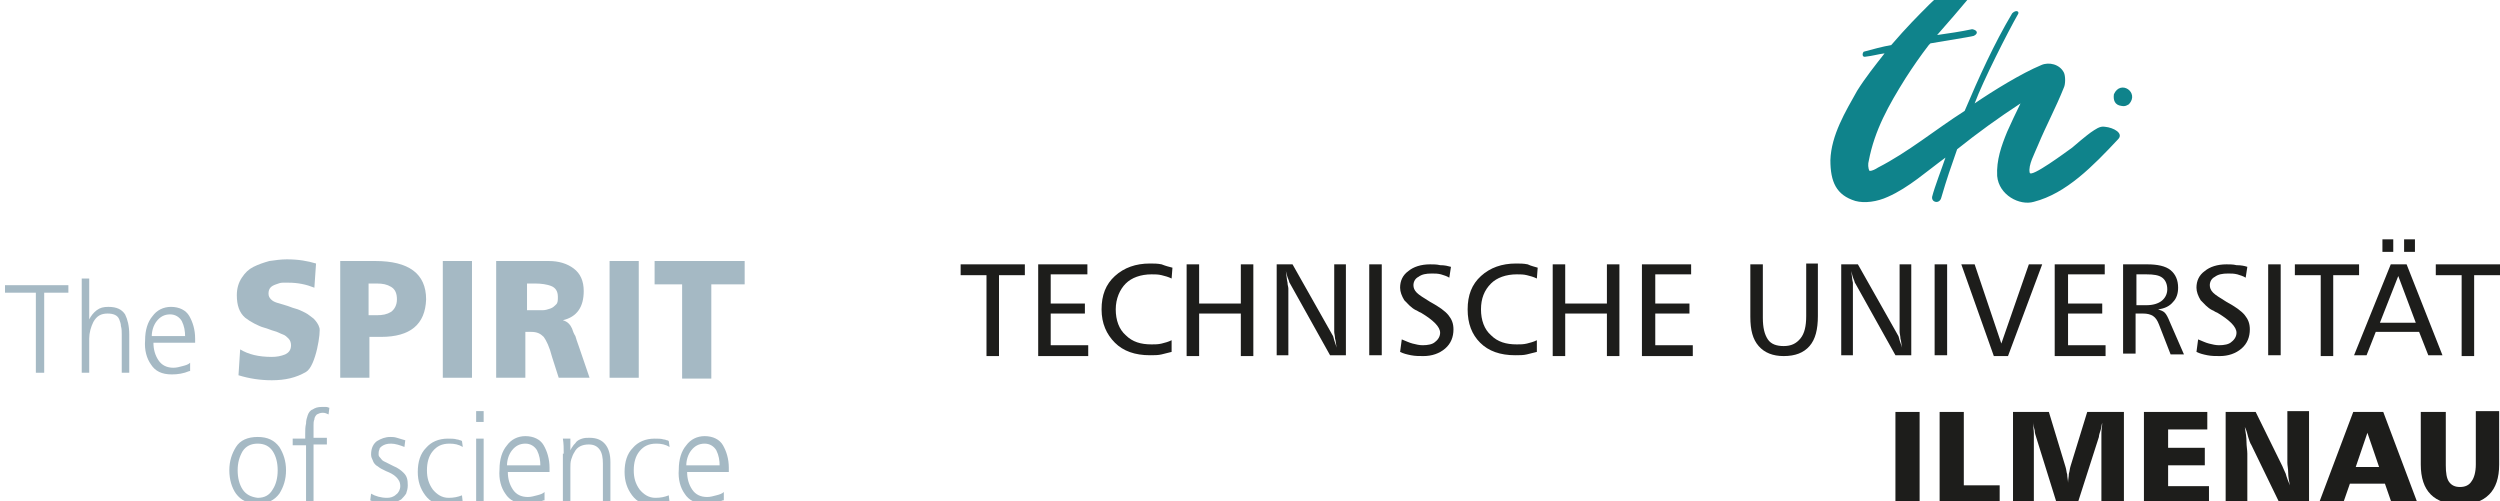
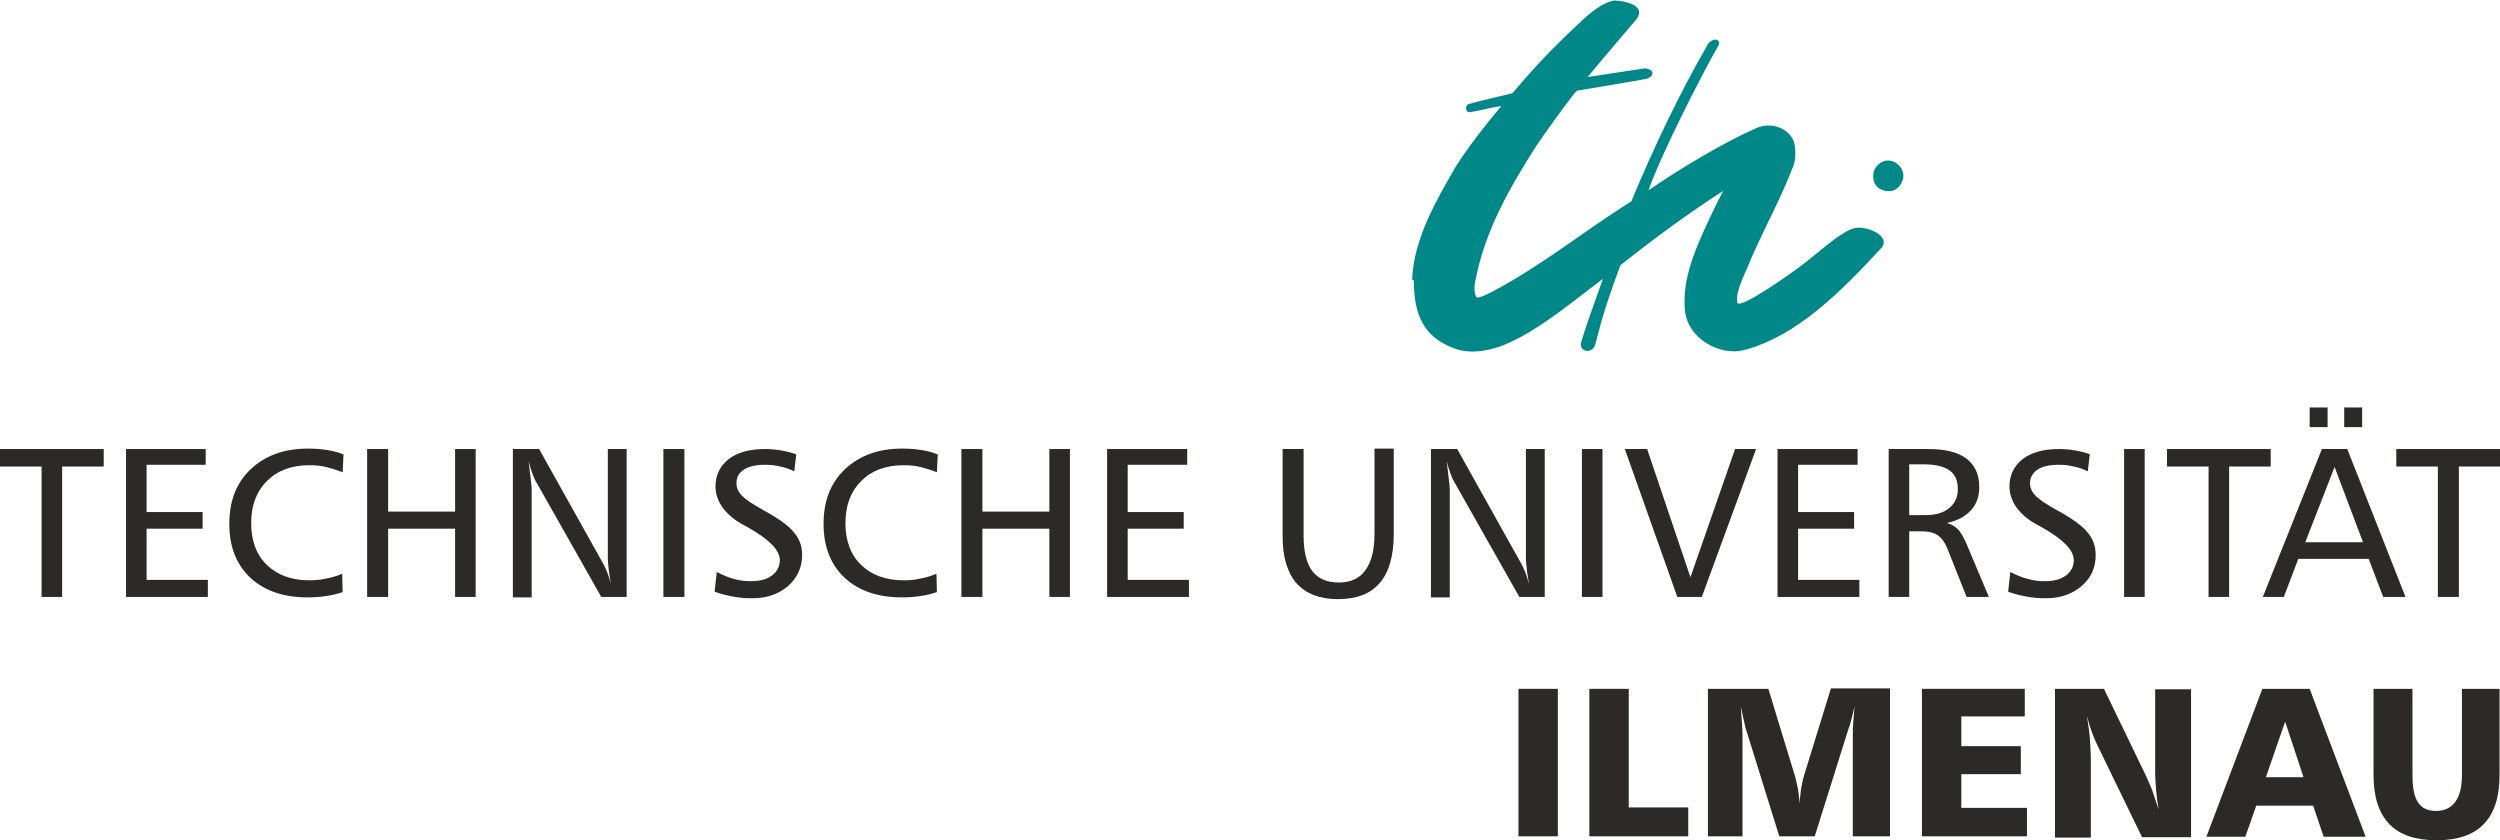
- <svg xmlns="http://www.w3.org/2000/svg" xmlns:xlink="http://www.w3.org/1999/xlink" version="1.1" id="Ebene_1" x="0px" y="0px" viewBox="0 0 299.8 60" style="enable-background:new 0 0 299.8 60;" xml:space="preserve">
-   <style type="text/css">
- 	.st0{clip-path:url(#SVGID_2_);fill:#0F838B;}
- 	.st1{fill:#1D1D1B;}
- 	.st2{clip-path:url(#SVGID_4_);fill:#1D1D1B;}
- 	.st3{clip-path:url(#SVGID_6_);fill:#1D1D1B;}
- 	.st4{clip-path:url(#SVGID_8_);fill:#1D1D1B;}
- 	.st5{clip-path:url(#SVGID_10_);fill:#1D1D1B;}
- 	.st6{clip-path:url(#SVGID_12_);fill:#1D1D1B;}
- 	.st7{clip-path:url(#SVGID_14_);fill:#1D1D1B;}
- 	.st8{clip-path:url(#SVGID_16_);fill:#1D1D1B;}
- 	.st9{clip-path:url(#SVGID_18_);fill:#1D1D1B;}
- 	.st10{fill:#A5B9C4;}
- 	.st11{clip-path:url(#SVGID_20_);fill:#A5B9C4;}
- 	.st12{clip-path:url(#SVGID_22_);fill:#A5B9C4;}
- 	.st13{clip-path:url(#SVGID_24_);fill:#A5B9C4;}
- 	.st14{clip-path:url(#SVGID_26_);fill:#A5B9C4;}
- </style>
-   <g>
-     <defs>
-       <rect id="SVGID_1_" x="0.6" y="-1.4" width="299.2" height="62" />
-     </defs>
-     <clipPath id="SVGID_2_">
-       <use xlink:href="#SVGID_1_" style="overflow:visible;" />
-     </clipPath>
-     <path class="st0" d="M254.4,12.7c-0.8-0.1-1-0.7-0.9-1.4c0.8-1.8,3.1-0.2,1.8,1.2C255.1,12.6,254.9,12.8,254.4,12.7 M219.5,19.2   c0.1-3,1.8-5.8,3.2-8.3c1-1.6,2.2-3.1,3.3-4.5c-0.8,0.1-1.4,0.3-2.3,0.4c-0.4,0.1-0.4-0.4-0.2-0.6c1.1-0.3,2.2-0.6,3.3-0.8   c1.9-2.2,3.1-3.4,4.6-4.9c0.6-0.6,1.8-1.7,2.9-1.9c0.8,0,2.3,0.3,1.7,1.3c-1.1,1.3-2.1,2.5-3.7,4.3c1.4-0.2,2.8-0.4,4.2-0.7   c0.6,0.1,0.8,0.5,0.2,0.8c-0.4,0.1-0.4,0.1-5.2,0.9c-0.1,0.1-0.1,0.1-0.2,0.2c-1,1.3-1.9,2.6-2.8,4c-2,3.2-3.7,6.2-4.4,9.9   c-0.1,0.3-0.1,0.9,0.1,1.2c0.3,0,0.7-0.2,1-0.4c3.7-1.9,6.8-4.5,10.4-6.8c1.7-4,3.5-8,5.7-11.7c0.5-0.5,0.9-0.2,0.7,0.1   c-1.2,2.1-4.2,8-5.2,10.7c2.2-1.5,5.6-3.6,8-4.6c0.9-0.4,2.2-0.1,2.7,0.9c0.2,0.4,0.2,1.4,0,1.8c-1,2.5-2.1,4.5-3.1,6.9   c-0.4,1-1.2,2.4-1,3.3c0.1,0.7,4.4-2.5,5.1-3c0.2-0.2,1.9-1.6,2.2-1.8c0.6-0.4,1.1-0.8,1.7-0.7c1.1,0.1,2.3,0.8,1.6,1.5   c-3,3.2-6.2,6.5-10.1,7.5c-1.7,0.5-4.2-0.8-4.4-3.1c-0.1-1.9,0.5-3.6,1.2-5.3c0.3-0.7,1.2-2.6,1.6-3.4c-2.6,1.7-5.1,3.5-7.6,5.5   c-0.8,2.3-1.2,3.4-1.9,5.8c-0.2,0.8-1.2,0.6-1.1-0.1c0.3-1.2,1.2-3.5,1.6-4.7c-2.2,1.6-4.4,3.6-6.9,4.7c-1.3,0.6-2.8,0.8-3.9,0.5   C220.2,23.4,219.5,21.8,219.5,19.2" />
-   </g>
-   <polygon class="st1" points="115.2,31.7 122.9,31.7 122.9,33 119.8,33 119.8,42.7 118.3,42.7 118.3,33 115.2,33 " />
-   <polygon class="st1" points="124.5,31.7 130.4,31.7 130.4,32.9 126,32.9 126,36.4 130.1,36.4 130.1,37.6 126,37.6 126,41.4   130.5,41.4 130.5,42.7 124.5,42.7 " />
-   <g>
-     <defs>
-       <rect id="SVGID_3_" x="0.6" y="-1.4" width="299.2" height="62" />
-     </defs>
-     <clipPath id="SVGID_4_">
-       <use xlink:href="#SVGID_3_" style="overflow:visible;" />
-     </clipPath>
-     <path class="st2" d="M140.6,32.1l-0.1,1.3c-0.4-0.2-0.8-0.3-1.2-0.4c-0.4-0.1-0.8-0.1-1.2-0.1c-1.3,0-2.4,0.4-3.1,1.1   s-1.2,1.8-1.2,3.1c0,1.3,0.4,2.4,1.2,3.1c0.8,0.8,1.8,1.1,3.1,1.1c0.4,0,0.8,0,1.2-0.1c0.4-0.1,0.8-0.2,1.2-0.4l0,1.4   c-0.4,0.1-0.8,0.2-1.2,0.3c-0.4,0.1-0.9,0.1-1.4,0.1c-1.8,0-3.2-0.5-4.2-1.5c-1-1-1.6-2.3-1.6-4c0-1.7,0.5-3,1.6-4   c1.1-1,2.5-1.5,4.2-1.5c0.5,0,0.9,0,1.4,0.1C139.8,31.9,140.2,32,140.6,32.1" />
-   </g>
-   <polygon class="st1" points="142.3,31.7 143.8,31.7 143.8,36.4 148.8,36.4 148.8,31.7 150.3,31.7 150.3,42.7 148.8,42.7 148.8,37.6   143.8,37.6 143.8,42.7 142.3,42.7 " />
-   <g>
-     <defs>
-       <rect id="SVGID_5_" x="0.6" y="-1.4" width="299.2" height="62" />
-     </defs>
-     <clipPath id="SVGID_6_">
-       <use xlink:href="#SVGID_5_" style="overflow:visible;" />
-     </clipPath>
-     <path class="st3" d="M153.1,31.7h1.9l4.8,8.5c0.1,0.1,0.1,0.3,0.2,0.6c0.1,0.3,0.2,0.6,0.3,0.9c-0.1-0.4-0.1-0.8-0.2-1.1   c0-0.3-0.1-0.6-0.1-0.8v-8.1h1.4v10.9h-1.9l-4.8-8.6c-0.1-0.1-0.1-0.3-0.2-0.5c-0.1-0.2-0.2-0.6-0.3-1c0.1,0.6,0.1,1,0.2,1.4   c0,0.3,0.1,0.5,0.1,0.7v8h-1.4V31.7z" />
-   </g>
-   <rect x="164.2" y="31.7" class="st1" width="1.5" height="10.9" />
-   <g>
-     <defs>
-       <rect id="SVGID_7_" x="0.6" y="-1.4" width="299.2" height="62" />
-     </defs>
-     <clipPath id="SVGID_8_">
-       <use xlink:href="#SVGID_7_" style="overflow:visible;" />
-     </clipPath>
-     <path class="st4" d="M174,32l-0.2,1.3c-0.3-0.2-0.7-0.3-1-0.4c-0.4-0.1-0.7-0.1-1.1-0.1c-0.7,0-1.2,0.1-1.6,0.4   c-0.4,0.2-0.6,0.6-0.6,1c0,0.3,0.1,0.6,0.4,0.9c0.3,0.3,0.8,0.6,1.6,1.1c1.1,0.6,1.8,1.1,2.2,1.6c0.4,0.5,0.6,1,0.6,1.7   c0,0.9-0.3,1.7-1,2.3c-0.7,0.6-1.6,0.9-2.6,0.9c-0.5,0-1,0-1.5-0.1c-0.5-0.1-0.9-0.2-1.3-0.4l0.2-1.5c0.5,0.2,0.9,0.4,1.3,0.5   c0.4,0.1,0.8,0.2,1.2,0.2c0.6,0,1.2-0.1,1.5-0.4c0.4-0.3,0.6-0.7,0.6-1.1c0-0.7-0.8-1.5-2.3-2.4c-0.3-0.1-0.5-0.3-0.6-0.3   c-0.6-0.3-1-0.8-1.4-1.2c-0.3-0.5-0.5-1-0.5-1.5c0-0.8,0.3-1.5,1-2c0.6-0.5,1.5-0.8,2.6-0.8c0.4,0,0.8,0,1.2,0.1   C173.3,31.8,173.6,31.9,174,32" />
-     <path class="st4" d="M184.4,32.1l-0.1,1.3c-0.4-0.2-0.8-0.3-1.2-0.4c-0.4-0.1-0.8-0.1-1.2-0.1c-1.3,0-2.4,0.4-3.1,1.1   c-0.8,0.8-1.2,1.8-1.2,3.1c0,1.3,0.4,2.4,1.2,3.1c0.8,0.8,1.8,1.1,3.1,1.1c0.4,0,0.8,0,1.2-0.1c0.4-0.1,0.8-0.2,1.2-0.4l0,1.4   c-0.4,0.1-0.8,0.2-1.2,0.3c-0.4,0.1-0.9,0.1-1.4,0.1c-1.8,0-3.2-0.5-4.2-1.5c-1-1-1.5-2.3-1.5-4c0-1.7,0.5-3,1.6-4   c1.1-1,2.5-1.5,4.2-1.5c0.5,0,0.9,0,1.4,0.1C183.6,31.9,184.1,32,184.4,32.1" />
-   </g>
-   <polygon class="st1" points="186.2,31.7 187.7,31.7 187.7,36.4 192.7,36.4 192.7,31.7 194.2,31.7 194.2,42.7 192.7,42.7 192.7,37.6   187.7,37.6 187.7,42.7 186.2,42.7 " />
-   <polygon class="st1" points="196.9,31.7 202.8,31.7 202.8,32.9 198.5,32.9 198.5,36.4 202.6,36.4 202.6,37.6 198.5,37.6 198.5,41.4   203,41.4 203,42.7 196.9,42.7 " />
-   <g>
-     <defs>
-       <rect id="SVGID_9_" x="0.6" y="-1.4" width="299.2" height="62" />
-     </defs>
-     <clipPath id="SVGID_10_">
-       <use xlink:href="#SVGID_9_" style="overflow:visible;" />
-     </clipPath>
-     <path class="st5" d="M209.9,31.7h1.5v6.4c0,1.2,0.2,2,0.6,2.6c0.4,0.6,1.1,0.8,1.9,0.8c0.9,0,1.5-0.3,2-0.9s0.7-1.5,0.7-2.7v-6.3   h1.4v6.3c0,1.6-0.3,2.8-1,3.6c-0.7,0.8-1.7,1.2-3.1,1.2c-1.3,0-2.3-0.4-3-1.2c-0.7-0.8-1-1.9-1-3.5V31.7z" />
-     <path class="st5" d="M220.9,31.7h1.9l4.8,8.5c0.1,0.1,0.1,0.3,0.2,0.6c0.1,0.3,0.2,0.6,0.3,0.9c-0.1-0.4-0.1-0.8-0.2-1.1   c0-0.3-0.1-0.6-0.1-0.8v-8.1h1.4v10.9h-1.9l-4.8-8.6c-0.1-0.1-0.1-0.3-0.2-0.5c-0.1-0.2-0.2-0.6-0.3-1c0.1,0.6,0.1,1,0.2,1.4   c0,0.3,0,0.5,0,0.7v8h-1.4V31.7z" />
-   </g>
-   <rect x="232" y="31.7" class="st1" width="1.5" height="10.9" />
-   <polygon class="st1" points="235.2,31.7 236.8,31.7 240,41.2 243.3,31.7 244.9,31.7 240.8,42.7 239.1,42.7 " />
-   <polygon class="st1" points="246.4,31.7 252.4,31.7 252.4,32.9 248,32.9 248,36.4 252.1,36.4 252.1,37.6 248,37.6 248,41.4   252.5,41.4 252.5,42.7 246.4,42.7 " />
-   <g>
-     <defs>
-       <rect id="SVGID_11_" x="0.6" y="-1.4" width="299.2" height="62" />
-     </defs>
-     <clipPath id="SVGID_12_">
-       <use xlink:href="#SVGID_11_" style="overflow:visible;" />
-     </clipPath>
-     <path class="st6" d="M256.2,32.9v3.7h1.2c0.8,0,1.4-0.2,1.8-0.5c0.4-0.3,0.7-0.8,0.7-1.4c0-0.6-0.2-1.1-0.6-1.4   c-0.4-0.3-1-0.4-1.9-0.4H256.2z M254.6,31.7h2.9c1.2,0,2.2,0.2,2.8,0.7c0.6,0.5,0.9,1.2,0.9,2.1c0,0.7-0.2,1.3-0.6,1.7   c-0.4,0.5-1,0.8-1.8,0.9c0.3,0.1,0.6,0.2,0.8,0.4c0.2,0.2,0.4,0.6,0.6,1.1l1.7,3.9h-1.6l-1.4-3.6c-0.2-0.5-0.4-0.8-0.7-1   c-0.3-0.2-0.7-0.3-1.2-0.3h-0.9v4.8h-1.5V31.7z" />
-     <path class="st6" d="M269.5,32l-0.2,1.3c-0.3-0.2-0.7-0.3-1-0.4c-0.4-0.1-0.7-0.1-1.1-0.1c-0.7,0-1.2,0.1-1.6,0.4   c-0.4,0.2-0.6,0.6-0.6,1c0,0.3,0.1,0.6,0.4,0.9c0.3,0.3,0.8,0.6,1.6,1.1c1.1,0.6,1.8,1.1,2.2,1.6c0.4,0.5,0.6,1,0.6,1.7   c0,0.9-0.3,1.7-1,2.3c-0.7,0.6-1.6,0.9-2.6,0.9c-0.5,0-1,0-1.5-0.1c-0.5-0.1-0.9-0.2-1.3-0.4l0.2-1.5c0.5,0.2,0.9,0.4,1.3,0.5   c0.4,0.1,0.8,0.2,1.2,0.2c0.6,0,1.2-0.1,1.5-0.4c0.4-0.3,0.6-0.7,0.6-1.1c0-0.7-0.8-1.5-2.3-2.4c-0.3-0.1-0.5-0.3-0.6-0.3   c-0.6-0.3-1-0.8-1.4-1.2c-0.3-0.5-0.5-1-0.5-1.5c0-0.8,0.3-1.5,1-2c0.6-0.5,1.5-0.8,2.6-0.8c0.4,0,0.8,0,1.2,0.1   C268.8,31.8,269.2,31.9,269.5,32" />
-   </g>
-   <rect x="272" y="31.7" class="st1" width="1.5" height="10.9" />
-   <polygon class="st1" points="275.2,31.7 282.9,31.7 282.9,33 279.8,33 279.8,42.7 278.3,42.7 278.3,33 275.2,33 " />
-   <path class="st1" d="M288.3,28.7h1.3v1.5h-1.3V28.7z M285.7,28.7h1.3v1.5h-1.3V28.7z M287.6,33.1l-2.2,5.6h4.3L287.6,33.1z   M286.7,31.7h1.9l4.3,10.9h-1.7l-1.1-2.8h-5.2l-1.1,2.8h-1.5L286.7,31.7z" />
-   <polygon class="st1" points="292.1,31.7 292.1,33 295.2,33 295.2,42.7 296.7,42.7 296.7,33 299.8,33 299.8,31.7 " />
-   <rect x="227.3" y="49.4" class="st1" width="2.9" height="10.9" />
-   <polygon class="st1" points="232.6,49.4 232.6,60.4 239.8,60.4 239.8,58.2 235.5,58.2 235.5,49.4 " />
-   <g>
-     <defs>
-       <rect id="SVGID_13_" x="0.6" y="-1.4" width="299.2" height="62" />
-     </defs>
-     <clipPath id="SVGID_14_">
-       <use xlink:href="#SVGID_13_" style="overflow:visible;" />
-     </clipPath>
-     <path class="st7" d="M241.3,49.4h4.4l2,6.6c0.1,0.3,0.1,0.6,0.2,0.9c0,0.3,0.1,0.7,0.1,1c0-0.4,0.1-0.8,0.1-1.1   c0.1-0.3,0.1-0.6,0.2-0.9l2-6.5h4.4v10.9H252V53c0-0.3,0-0.7,0-1.1c0-0.4,0.1-0.8,0.1-1.2c-0.1,0.3-0.1,0.6-0.2,0.9   c-0.1,0.3-0.2,0.6-0.2,0.8l-2.5,7.8h-2.6l-2.4-7.7c-0.1-0.3-0.2-0.6-0.2-0.9c-0.1-0.3-0.2-0.7-0.2-1c0,0.5,0.1,1,0.1,1.4   c0,0.4,0,0.7,0,0.9v7.3h-2.5V49.4z" />
-   </g>
-   <polygon class="st1" points="257.1,49.4 257.1,60.4 264.9,60.4 264.9,58.3 260,58.3 260,55.8 264.4,55.8 264.4,53.7 260,53.7   260,51.5 264.7,51.5 264.7,49.4 " />
-   <g>
-     <defs>
-       <rect id="SVGID_15_" x="0.6" y="-1.4" width="299.2" height="62" />
-     </defs>
-     <clipPath id="SVGID_16_">
-       <use xlink:href="#SVGID_15_" style="overflow:visible;" />
-     </clipPath>
-     <path class="st8" d="M266.9,49.4h3.6l3.2,6.5c0.1,0.2,0.2,0.5,0.4,0.9c0.1,0.4,0.3,0.9,0.5,1.4c-0.1-0.5-0.2-1-0.2-1.5   c0-0.5-0.1-0.9-0.1-1.2v-6.2h2.6v10.9h-3.6l-3.3-6.8c-0.2-0.3-0.3-0.7-0.4-1c-0.1-0.4-0.2-0.8-0.4-1.2c0.1,0.7,0.2,1.2,0.2,1.8   c0,0.5,0.1,1,0.1,1.4v5.8h-2.6V49.4z" />
-   </g>
-   <path class="st1" d="M283.9,51.9l1.4,4.1h-2.8L283.9,51.9z M282.2,49.4l-4.1,10.9h2.9l0.8-2.3h4.2l0.8,2.3h3.1l-4.1-10.9H282.2z" />
-   <g>
-     <defs>
-       <rect id="SVGID_17_" x="0.6" y="-1.4" width="299.2" height="62" />
-     </defs>
-     <clipPath id="SVGID_18_">
-       <use xlink:href="#SVGID_17_" style="overflow:visible;" />
-     </clipPath>
-     <path class="st9" d="M290.4,49.4h2.9v6.4c0,0.9,0.1,1.6,0.4,2c0.3,0.4,0.7,0.6,1.3,0.6c0.6,0,1.1-0.2,1.4-0.7   c0.3-0.4,0.5-1.1,0.5-2v-6.4h2.8v6.4c0,1.6-0.4,2.8-1.2,3.6c-0.8,0.8-1.9,1.2-3.5,1.2c-1.5,0-2.7-0.4-3.5-1.2   c-0.8-0.8-1.2-2-1.2-3.6V49.4z" />
-   </g>
-   <polygon class="st10" points="0.6,34.2 0.6,35.1 4.3,35.1 4.3,44.7 5.3,44.7 5.3,35.1 8.2,35.1 8.2,34.2 " />
-   <g>
-     <defs>
-       <rect id="SVGID_19_" x="0.6" y="-1.4" width="299.2" height="62" />
-     </defs>
-     <clipPath id="SVGID_20_">
-       <use xlink:href="#SVGID_19_" style="overflow:visible;" />
-     </clipPath>
-     <path class="st11" d="M9.8,33.4h0.9v4.9h0c0.2-0.4,0.5-0.8,0.9-1.1c0.4-0.3,0.8-0.4,1.4-0.4c1,0,1.6,0.3,2,0.9   c0.3,0.6,0.5,1.4,0.5,2.4v4.6h-0.9v-4.6c0-0.3,0-0.7-0.1-1c0-0.3-0.1-0.5-0.2-0.8c-0.2-0.5-0.7-0.7-1.4-0.7c-0.8,0-1.3,0.3-1.7,1   c-0.3,0.6-0.5,1.3-0.5,2v4.1H9.8V33.4z" />
-     <path class="st11" d="M22.2,40.4c0-0.7-0.1-1.3-0.4-1.9c-0.3-0.5-0.8-0.8-1.4-0.8c-0.7,0-1.2,0.3-1.6,0.8c-0.4,0.5-0.6,1.2-0.6,1.8   H22.2z M22.7,44.5c-0.7,0.3-1.4,0.4-2.1,0.4c-1.2,0-2-0.4-2.5-1.2c-0.5-0.7-0.8-1.7-0.7-2.9c0-1.2,0.3-2.2,0.9-2.9   c0.5-0.7,1.3-1.1,2.2-1.1c1,0,1.8,0.4,2.2,1.1c0.4,0.7,0.7,1.6,0.7,2.7v0.5h-5c0,0.8,0.2,1.5,0.6,2.1c0.4,0.6,1,0.9,1.8,0.9   c0.4,0,0.7-0.1,1.1-0.2c0.4-0.1,0.7-0.2,0.9-0.4V44.5z" />
-     <path class="st11" d="M28.8,41.9c1,0.6,2.2,0.9,3.8,0.9c0.6,0,1.1-0.1,1.6-0.3c0.4-0.2,0.7-0.5,0.7-1.1c0-0.3-0.1-0.6-0.3-0.8   c-0.2-0.2-0.4-0.4-0.7-0.5c-0.3-0.1-0.6-0.3-1-0.4c-0.4-0.1-0.8-0.3-1.2-0.4c-0.4-0.1-0.8-0.3-1.2-0.5c-0.4-0.2-0.7-0.4-1.1-0.7   c-0.7-0.6-1-1.5-1-2.7c0-0.8,0.2-1.5,0.6-2.1c0.4-0.6,0.8-1,1.4-1.3c0.6-0.3,1.2-0.5,1.9-0.7c0.7-0.1,1.4-0.2,2.1-0.2   c1.4,0,2.5,0.2,3.5,0.5l-0.2,2.9c-1-0.4-2-0.6-3.1-0.6c-0.2,0-0.5,0-0.7,0c-0.3,0-0.5,0.1-0.8,0.2c-0.6,0.2-0.9,0.5-0.9,1.1   c0,0.3,0.1,0.5,0.3,0.7c0.2,0.2,0.4,0.3,0.7,0.4c0.3,0.1,0.7,0.2,1,0.3c0.4,0.1,0.8,0.3,1.2,0.4c0.4,0.1,0.8,0.3,1.2,0.5   c0.4,0.2,0.7,0.5,1,0.7c0.3,0.3,0.6,0.7,0.7,1.1c0.2,0.4-0.4,4.6-1.6,5.3c-1.2,0.7-2.5,1-4.1,1c-1.4,0-2.7-0.2-4-0.6L28.8,41.9z" />
-     <path class="st11" d="M44.2,37.8h1c0.7,0,1.2-0.1,1.7-0.4c0.4-0.3,0.7-0.8,0.7-1.5c0-0.7-0.2-1.2-0.7-1.5c-0.5-0.3-1-0.4-1.7-0.4   h-1V37.8z M40.7,31.3H45c4,0,6.1,1.5,6.1,4.6c-0.1,3-1.9,4.5-5.4,4.5h-1.4v4.9h-3.5V31.3z" />
-   </g>
-   <rect x="53.1" y="31.3" class="st10" width="3.5" height="14" />
-   <g>
-     <defs>
-       <rect id="SVGID_21_" x="0.6" y="-1.4" width="299.2" height="62" />
-     </defs>
-     <clipPath id="SVGID_22_">
-       <use xlink:href="#SVGID_21_" style="overflow:visible;" />
-     </clipPath>
-     <path class="st12" d="M63.1,37.2h1c0.2,0,0.3,0,0.5,0c0.2,0,0.3,0,0.5,0c0.3,0,0.6-0.1,0.9-0.2c0.3-0.1,0.5-0.3,0.7-0.5   c0.2-0.2,0.2-0.5,0.2-0.9c0-0.7-0.3-1.1-0.8-1.3c-0.5-0.2-1.2-0.3-1.9-0.3h-1V37.2z M59.5,31.3h6.3c1.2,0,2.2,0.3,3,0.9   c0.8,0.6,1.2,1.5,1.2,2.7c0,1.9-0.8,3.1-2.5,3.5v0c0.3,0.1,0.5,0.2,0.7,0.4c0.2,0.2,0.3,0.4,0.4,0.6c0.1,0.3,0.2,0.6,0.4,0.9   c0.1,0.3,0.2,0.7,0.4,1.2l1.3,3.8H67l-0.8-2.5c-0.3-1.2-0.7-2-1-2.4c-0.4-0.4-0.8-0.6-1.5-0.6h-0.7v5.5h-3.5V31.3z" />
-   </g>
-   <rect x="73.1" y="31.3" class="st10" width="3.5" height="14" />
-   <polygon class="st10" points="81.8,34.1 78.5,34.1 78.5,31.3 89.3,31.3 89.3,34.1 85.3,34.1 85.3,45.4 81.8,45.4 " />
-   <g>
-     <defs>
-       <rect id="SVGID_23_" x="0.6" y="-1.4" width="299.2" height="62" />
-     </defs>
-     <clipPath id="SVGID_24_">
-       <use xlink:href="#SVGID_23_" style="overflow:visible;" />
-     </clipPath>
-     <path class="st13" d="M28.5,56.4c0,0.9,0.2,1.7,0.6,2.3c0.4,0.6,1,0.9,1.8,1c0.8,0,1.4-0.3,1.8-1c0.4-0.6,0.6-1.4,0.6-2.3   c0-0.9-0.2-1.7-0.6-2.3c-0.4-0.6-1-0.9-1.8-0.9c-0.8,0-1.4,0.3-1.8,0.9C28.7,54.8,28.5,55.5,28.5,56.4 M27.5,56.4   c0-1.1,0.3-2,0.8-2.8c0.5-0.8,1.4-1.2,2.6-1.2c1.2,0,2,0.4,2.6,1.2c0.5,0.8,0.8,1.7,0.8,2.8c0,1.1-0.3,2-0.8,2.8   c-0.6,0.8-1.4,1.2-2.6,1.2c-1.2,0-2-0.4-2.6-1.2C27.8,58.5,27.5,57.5,27.5,56.4" />
-     <path class="st13" d="M36.6,53.4h-1.5v-0.8h1.5V52c0-0.4,0-0.8,0.1-1.2c0-0.4,0.1-0.7,0.2-1c0.1-0.3,0.3-0.6,0.6-0.7   c0.3-0.2,0.6-0.3,1.1-0.3c0.2,0,0.3,0,0.5,0c0.2,0,0.3,0.1,0.4,0.1l-0.1,0.8c-0.2-0.1-0.4-0.2-0.7-0.2c-0.3,0-0.5,0.1-0.7,0.2   c-0.2,0.2-0.3,0.4-0.3,0.6c-0.1,0.2-0.1,0.5-0.1,0.7c0,0.3,0,0.5,0,0.8v0.7h1.6v0.8h-1.6v6.9h-0.9V53.4z" />
-     <path class="st13" d="M44.5,59.2c0.5,0.3,1.2,0.5,1.9,0.5c0.4,0,0.8-0.1,1.1-0.4c0.3-0.2,0.5-0.6,0.5-1c0-0.5-0.2-0.8-0.5-1.1   c-0.3-0.3-0.7-0.5-1.2-0.7c-0.2-0.1-0.4-0.2-0.6-0.3c-0.2-0.1-0.4-0.3-0.6-0.4c-0.2-0.2-0.3-0.3-0.4-0.6c-0.1-0.2-0.2-0.4-0.2-0.7   c0-0.8,0.3-1.3,0.7-1.6c0.5-0.3,1-0.5,1.6-0.5c0.2,0,0.5,0,0.8,0.1c0.3,0.1,0.7,0.2,1,0.3l-0.1,0.8c-0.5-0.2-1.1-0.4-1.6-0.4   c-0.5,0-0.8,0.1-1.1,0.3c-0.1,0.1-0.3,0.2-0.3,0.4c-0.1,0.2-0.1,0.4-0.1,0.6c0,0.2,0.1,0.3,0.2,0.4c0.1,0.1,0.2,0.3,0.4,0.4   c0.2,0.1,0.4,0.2,0.6,0.3c0.2,0.1,0.4,0.2,0.6,0.3c0.5,0.2,0.9,0.5,1.2,0.8c0.4,0.4,0.5,0.8,0.5,1.5c0,0.4-0.1,0.7-0.2,1   c-0.2,0.3-0.4,0.5-0.6,0.7c-0.5,0.3-1.1,0.5-1.7,0.5c-0.7,0-1.4-0.1-2-0.4L44.5,59.2z" />
-     <path class="st13" d="M55.5,53.6c-0.5-0.3-1-0.4-1.6-0.4c-0.9,0-1.5,0.3-2,0.9c-0.5,0.6-0.7,1.4-0.7,2.3c0,0.9,0.2,1.6,0.7,2.3   c0.5,0.6,1.1,1,1.9,1c0.6,0,1.1-0.1,1.6-0.3l0.1,0.9c-0.6,0.2-1.2,0.3-1.9,0.3c-1.2,0-2-0.4-2.6-1.2c-0.6-0.8-0.9-1.7-0.9-2.8   c0-1.2,0.3-2.2,1-2.9c0.6-0.7,1.5-1.1,2.6-1.1c0.4,0,0.8,0,1.1,0.1c0.2,0,0.3,0.1,0.4,0.1c0.1,0,0.2,0.1,0.2,0.1L55.5,53.6z" />
-   </g>
-   <path class="st10" d="M57.1,60.3H58v-7.7h-0.9V60.3z M57.1,50.6H58v-1.3h-0.9V50.6z" />
-   <g>
-     <defs>
-       <rect id="SVGID_25_" x="0.6" y="-1.4" width="299.2" height="62" />
-     </defs>
-     <clipPath id="SVGID_26_">
-       <use xlink:href="#SVGID_25_" style="overflow:visible;" />
-     </clipPath>
-     <path class="st14" d="M64.8,55.9c0-0.7-0.1-1.3-0.4-1.9c-0.3-0.5-0.8-0.8-1.4-0.8c-0.7,0-1.2,0.3-1.6,0.8c-0.4,0.5-0.6,1.2-0.6,1.8   H64.8z M65.2,60c-0.7,0.3-1.4,0.4-2.1,0.4c-1.2,0-2-0.4-2.5-1.2c-0.5-0.7-0.8-1.7-0.7-2.9c0-1.2,0.3-2.2,0.9-2.9   c0.5-0.7,1.3-1.1,2.2-1.1c1,0,1.8,0.4,2.2,1.1c0.4,0.7,0.7,1.6,0.7,2.7v0.5h-5c0,0.8,0.2,1.5,0.6,2.1c0.4,0.6,1,0.9,1.8,0.9   c0.4,0,0.7-0.1,1.1-0.2c0.4-0.1,0.7-0.2,0.9-0.4V60z" />
-     <path class="st14" d="M67.6,54.4c0-0.6,0-1.2-0.1-1.8h0.9V54h0c0.1-0.2,0.2-0.4,0.3-0.5c0.1-0.2,0.3-0.3,0.4-0.5   c0.2-0.2,0.4-0.3,0.7-0.4c0.3-0.1,0.6-0.1,0.9-0.1c0.9,0,1.5,0.3,1.9,0.8c0.4,0.5,0.6,1.2,0.6,2.1v4.9h-0.9v-4.7   c0-0.7-0.1-1.3-0.4-1.7c-0.3-0.4-0.7-0.6-1.3-0.6c-0.8,0-1.4,0.3-1.7,0.9c-0.2,0.3-0.3,0.6-0.4,0.9c-0.1,0.3-0.1,0.7-0.1,1v4.2   h-0.9V54.4z" />
-     <path class="st14" d="M80.3,53.6c-0.5-0.3-1-0.4-1.6-0.4c-0.9,0-1.5,0.3-2,0.9c-0.5,0.6-0.7,1.4-0.7,2.3c0,0.9,0.2,1.6,0.7,2.3   c0.5,0.6,1.1,1,1.9,1c0.6,0,1.1-0.1,1.6-0.3l0.1,0.9c-0.6,0.2-1.2,0.3-1.9,0.3c-1.2,0-2-0.4-2.6-1.2c-0.6-0.8-0.9-1.7-0.9-2.8   c0-1.2,0.3-2.2,1-2.9c0.6-0.7,1.5-1.1,2.6-1.1c0.4,0,0.8,0,1.1,0.1c0.2,0,0.3,0.1,0.4,0.1c0.1,0,0.2,0.1,0.2,0.1L80.3,53.6z" />
-     <path class="st14" d="M86.3,55.9c0-0.7-0.1-1.3-0.4-1.9c-0.3-0.5-0.8-0.8-1.4-0.8c-0.7,0-1.2,0.3-1.6,0.8c-0.4,0.5-0.6,1.2-0.6,1.8   H86.3z M86.7,60c-0.7,0.3-1.4,0.4-2.1,0.4c-1.2,0-2-0.4-2.5-1.2c-0.5-0.7-0.8-1.7-0.7-2.9c0-1.2,0.3-2.2,0.9-2.9   c0.5-0.7,1.3-1.1,2.2-1.1c1,0,1.8,0.4,2.2,1.1c0.4,0.7,0.7,1.6,0.7,2.7v0.5h-5c0,0.8,0.2,1.5,0.6,2.1c0.4,0.6,1,0.9,1.8,0.9   c0.4,0,0.7-0.1,1.1-0.2c0.4-0.1,0.7-0.2,0.9-0.4V60z" />
+ <svg xmlns="http://www.w3.org/2000/svg" xml:space="preserve" width="55mm" height="18.477mm" version="1.1" style="shape-rendering:geometricPrecision; text-rendering:geometricPrecision; image-rendering:optimizeQuality; fill-rule:evenodd; clip-rule:evenodd" viewBox="0 0 5713 1919">
+   <defs>
+     <style type="text/css">
+    
+     .fil0 {fill:#008787}
+     .fil1 {fill:#2B2A29;fill-rule:nonzero}
+    
+   </style>
+   </defs>
+   <g id="Ebene_x0020_1">
+     <g id="_764101936">
+       <path class="fil0" d="M4309 436c-23,-4 -32,-22 -27,-45 25,-55 95,-5 56,37 -8,7 -15,10 -29,8zm-1082 202c4,-93 55,-180 100,-258 31,-48 67,-94 104,-138 -25,4 -43,9 -70,14 -12,3 -14,-13 -6,-18 33,-9 67,-17 101,-25 58,-68 95,-106 144,-152 20,-19 55,-54 89,-60 24,1 72,10 52,41 -35,42 -66,77 -113,134 43,-7 87,-13 131,-20 19,2 24,14 7,23 -12,3 -12,3 -162,28 -2,2 -5,5 -7,7 -30,40 -60,80 -88,122 -62,98 -116,192 -138,308 -2,9 -3,29 4,36 8,0 22,-7 30,-11 116,-60 211,-139 323,-209 51,-123 110,-247 176,-361 15,-16 29,-7 23,5 -37,64 -130,246 -160,331 69,-48 174,-111 248,-143 28,-12 67,-4 83,28 6,13 6,43 1,57 -30,78 -64,138 -97,213 -12,32 -37,75 -32,101 3,20 137,-76 158,-93 8,-7 60,-49 69,-55 20,-13 34,-23 52,-23 35,2 70,25 50,47 -92,99 -192,201 -314,233 -54,14 -131,-26 -135,-95 -4,-58 15,-113 38,-165 10,-23 37,-81 50,-104 -82,53 -157,108 -235,170 -26,70 -38,105 -57,179 -6,26 -38,19 -33,-2 10,-36 37,-108 50,-146 -68,51 -138,111 -214,146 -41,19 -86,26 -120,15 -75,-25 -98,-78 -98,-156z" />
+       <polygon class="fil1" points="0,1026 237,1026 237,1066 142,1066 142,1364 95,1364 95,1066 0,1066 " />
+       <polygon class="fil1" points="288,1026 470,1026 470,1062 335,1062 335,1170 463,1170 463,1208 335,1208 335,1325 475,1325 475,1364 288,1364 " />
+       <path class="fil1" d="M785 1038l-2 41c-13,-5 -26,-9 -38,-12 -12,-3 -25,-4 -38,-4 -41,0 -73,12 -97,36 -24,24 -36,56 -36,96 0,41 12,73 36,96 24,23 56,35 97,35 13,0 26,-1 38,-4 12,-2 25,-6 37,-11l1 42c-12,4 -24,7 -38,9 -13,2 -27,3 -42,3 -55,0 -99,-15 -131,-45 -32,-30 -48,-71 -48,-123 0,-52 16,-94 49,-125 33,-31 76,-47 131,-47 15,0 29,1 42,3 13,2 26,5 38,10z" />
+       <polygon class="fil1" points="839,1026 887,1026 887,1169 1040,1169 1040,1026 1087,1026 1087,1364 1040,1364 1040,1208 887,1208 887,1364 839,1364 " />
+       <path class="fil1" d="M1172 1026l60 0 147 263c2,4 5,10 8,17 3,8 6,17 9,28 -2,-12 -4,-24 -5,-33 -1,-10 -2,-18 -2,-26l0 -249 43 0 0 338 -58 0 -150 -265c-2,-3 -4,-8 -7,-16 -3,-8 -6,-17 -9,-29 2,18 4,32 5,42 1,10 2,17 2,21l0 248 -43 0 0 -338z" />
+       <polygon class="fil1" points="1516,1026 1564,1026 1564,1364 1516,1364 " />
+       <path class="fil1" d="M1820 1035l-5 42c-10,-5 -21,-9 -32,-11 -11,-3 -23,-4 -35,-4 -21,0 -37,4 -48,11 -12,8 -17,18 -17,31 0,10 4,20 12,28 8,9 25,20 50,34 33,18 57,35 69,50 13,15 19,32 19,52 0,29 -11,52 -32,71 -21,18 -48,28 -81,28 -16,0 -31,-1 -46,-4 -15,-3 -28,-6 -41,-11l5 -45c14,7 27,13 40,16 13,4 26,5 38,5 20,0 36,-4 48,-13 12,-9 18,-21 18,-35 0,-23 -24,-47 -71,-74 -8,-4 -14,-8 -18,-10 -18,-10 -32,-23 -43,-38 -10,-15 -15,-31 -15,-46 0,-26 10,-47 30,-63 20,-15 47,-23 82,-23 13,0 25,1 37,3 12,2 24,5 35,9z" />
+       <path class="fil1" d="M2143 1038l-2 41c-13,-5 -26,-9 -38,-12 -12,-3 -25,-4 -38,-4 -41,0 -73,12 -97,36 -24,24 -36,56 -36,96 0,41 12,73 36,96 24,23 56,35 97,35 13,0 26,-1 38,-4 12,-2 25,-6 37,-11l1 42c-12,4 -24,7 -38,9 -13,2 -27,3 -42,3 -55,0 -99,-15 -131,-45 -32,-30 -48,-71 -48,-123 0,-52 16,-94 49,-125 33,-31 76,-47 131,-47 15,0 29,1 42,3 13,2 26,5 38,10z" />
+       <polygon class="fil1" points="2197,1026 2245,1026 2245,1169 2398,1169 2398,1026 2445,1026 2445,1364 2398,1364 2398,1208 2245,1208 2245,1364 2197,1364 " />
+       <polygon class="fil1" points="2530,1026 2713,1026 2713,1062 2577,1062 2577,1170 2705,1170 2705,1208 2577,1208 2577,1325 2717,1325 2717,1364 2530,1364 " />
+       <path class="fil1" d="M2932 1026l47 0 0 199c0,36 7,63 20,80 13,17 33,26 60,26 27,0 48,-9 61,-28 14,-19 21,-46 21,-83l0 -195 44 0 0 196c0,49 -11,87 -32,111 -21,25 -53,37 -96,37 -41,0 -72,-12 -94,-36 -21,-24 -32,-60 -32,-107l0 -200z" />
+       <path class="fil1" d="M3270 1026l60 0 147 263c2,4 5,10 8,17 3,8 6,17 9,28 -2,-12 -4,-24 -5,-33 -1,-10 -2,-18 -2,-26l0 -249 43 0 0 338 -58 0 -150 -265c-2,-3 -4,-8 -7,-16 -3,-8 -6,-17 -9,-29 2,18 4,32 5,42 1,10 2,17 2,21l0 248 -43 0 0 -338z" />
+       <polygon class="fil1" points="3615,1026 3662,1026 3662,1364 3615,1364 " />
+       <polygon class="fil1" points="3713,1026 3764,1026 3863,1319 3965,1026 4013,1026 3889,1364 3833,1364 " />
+       <polygon class="fil1" points="4062,1026 4245,1026 4245,1062 4109,1062 4109,1170 4237,1170 4237,1208 4109,1208 4109,1325 4249,1325 4249,1364 4062,1364 " />
+       <path class="fil1" d="M4363 1062l0 115 36 0c24,0 42,-5 55,-16 13,-10 20,-25 20,-43 0,-20 -6,-34 -19,-43 -12,-9 -32,-14 -58,-14l-35 0zm-47 -36l91 0c38,0 67,7 87,22 19,15 29,36 29,65 0,21 -6,39 -19,53 -13,14 -31,24 -55,29 10,3 18,7 25,14 6,6 13,18 20,34l51 121 -51 0 -44 -111c-6,-14 -13,-24 -22,-30 -9,-6 -21,-9 -38,-9l-27 0 0 150 -47 0 0 -338z" />
+       <path class="fil1" d="M4776 1035l-5 42c-10,-5 -21,-9 -32,-11 -11,-3 -23,-4 -35,-4 -21,0 -37,4 -48,11 -11,8 -17,18 -17,31 0,10 4,20 12,28 8,9 25,20 50,34 33,18 57,35 69,50 13,15 19,32 19,52 0,29 -10,52 -32,71 -21,18 -48,28 -81,28 -16,0 -31,-1 -46,-4 -15,-3 -28,-6 -41,-11l5 -45c14,7 27,13 41,16 13,4 26,5 38,5 20,0 36,-4 48,-13 12,-9 18,-21 18,-35 0,-23 -24,-47 -71,-74 -8,-4 -14,-8 -18,-10 -18,-10 -32,-23 -43,-38 -10,-15 -15,-31 -15,-46 0,-26 10,-47 30,-63 20,-15 47,-23 82,-23 13,0 25,1 37,3 12,2 24,5 35,9z" />
+       <polygon class="fil1" points="4854,1026 4901,1026 4901,1364 4854,1364 " />
+       <polygon class="fil1" points="4952,1026 5189,1026 5189,1066 5094,1066 5094,1364 5047,1364 5047,1066 4952,1066 " />
+       <path class="fil1" d="M5357 931l41 0 0 45 -41 0 0 -45zm-79 0l41 0 0 45 -41 0 0 -45zm57 136l-67 172 132 0 -65 -172zm-28 -41l57 0 133 338 -51 0 -33 -87 -161 0 -33 87 -48 0 135 -338z" />
+       <polygon class="fil1" points="5476,1026 5713,1026 5713,1066 5619,1066 5619,1364 5571,1364 5571,1066 5476,1066 " />
+       <polygon class="fil1" points="3470,1574 3560,1574 3560,1911 3470,1911 " />
+       <polygon class="fil1" points="3632,1574 3722,1574 3722,1845 3858,1845 3858,1911 3632,1911 " />
+       <path class="fil1" d="M3904 1574l137 0 62 203c2,8 4,17 6,27 1,10 3,21 3,32 1,-13 3,-24 4,-35 2,-11 4,-20 6,-27l62 -201 135 0 0 338 -85 0 0 -227c0,-11 0,-22 1,-33 1,-12 2,-24 3,-37 -2,10 -5,20 -7,29 -2,9 -5,18 -8,26l-76 242 -81 0 -74 -238c-3,-8 -5,-17 -7,-27 -2,-10 -5,-21 -7,-32 1,16 2,30 3,43 1,13 1,22 1,29l0 225 -79 0 0 -338z" />
+       <polygon class="fil1" points="4392,1574 4627,1574 4627,1637 4482,1637 4482,1705 4618,1705 4618,1769 4482,1769 4482,1846 4632,1846 4632,1911 4392,1911 " />
+       <path class="fil1" d="M4695 1574l113 0 98 203c3,7 7,16 12,28 4,12 9,27 15,45 -3,-17 -5,-32 -6,-46 -1,-14 -2,-27 -2,-38l0 -191 82 0 0 338 -112 0 -102 -210c-5,-10 -9,-20 -13,-31 -4,-11 -8,-24 -11,-37 3,20 6,39 7,56 1,17 2,32 2,45l0 178 -82 0 0 -338z" />
+       <path class="fil1" d="M5222 1649l-44 127 86 0 -42 -127zm-53 -75l109 0 128 338 -96 0 -24 -71 -130 0 -25 71 -89 0 128 -338z" />
+       <path class="fil1" d="M5423 1574l90 0 0 197c0,29 4,50 13,63 9,13 22,19 41,19 19,0 34,-7 44,-21 10,-14 15,-34 15,-61l0 -197 86 0 0 197c0,50 -12,87 -36,112 -24,25 -60,37 -108,37 -48,0 -84,-12 -108,-37 -24,-25 -36,-62 -36,-112l0 -197z" />
+     </g>
  </g>
</svg>
